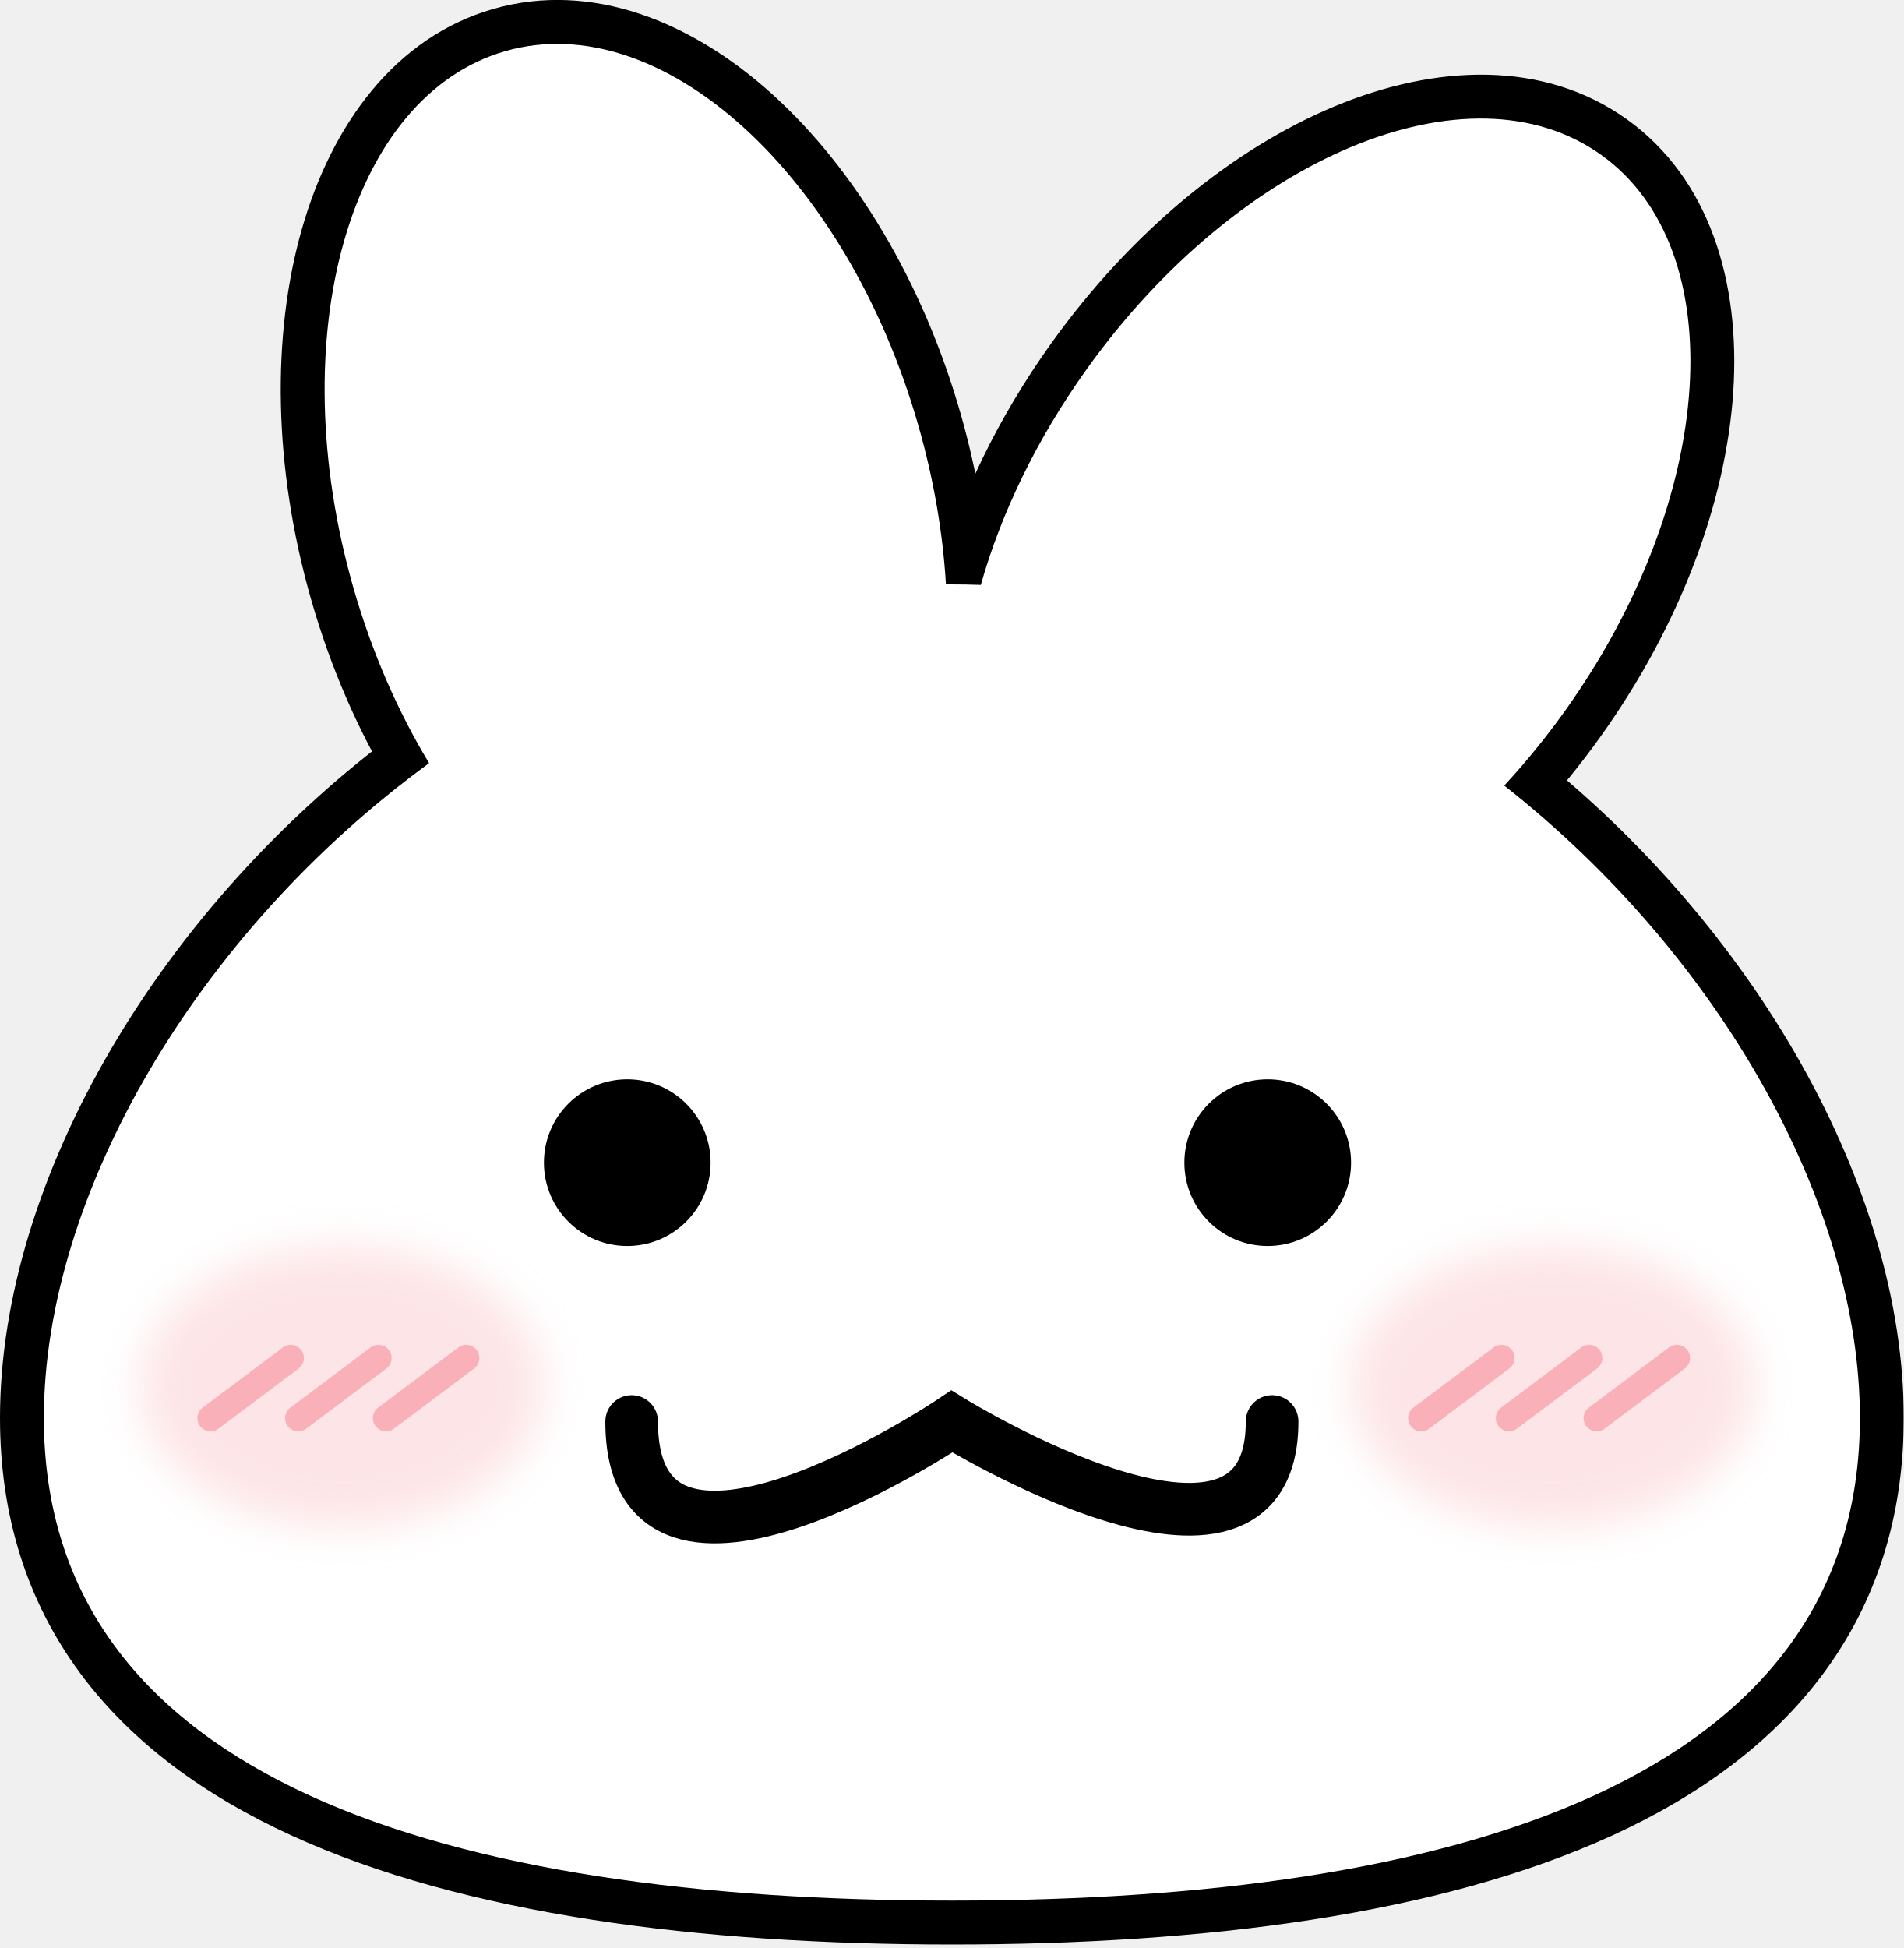
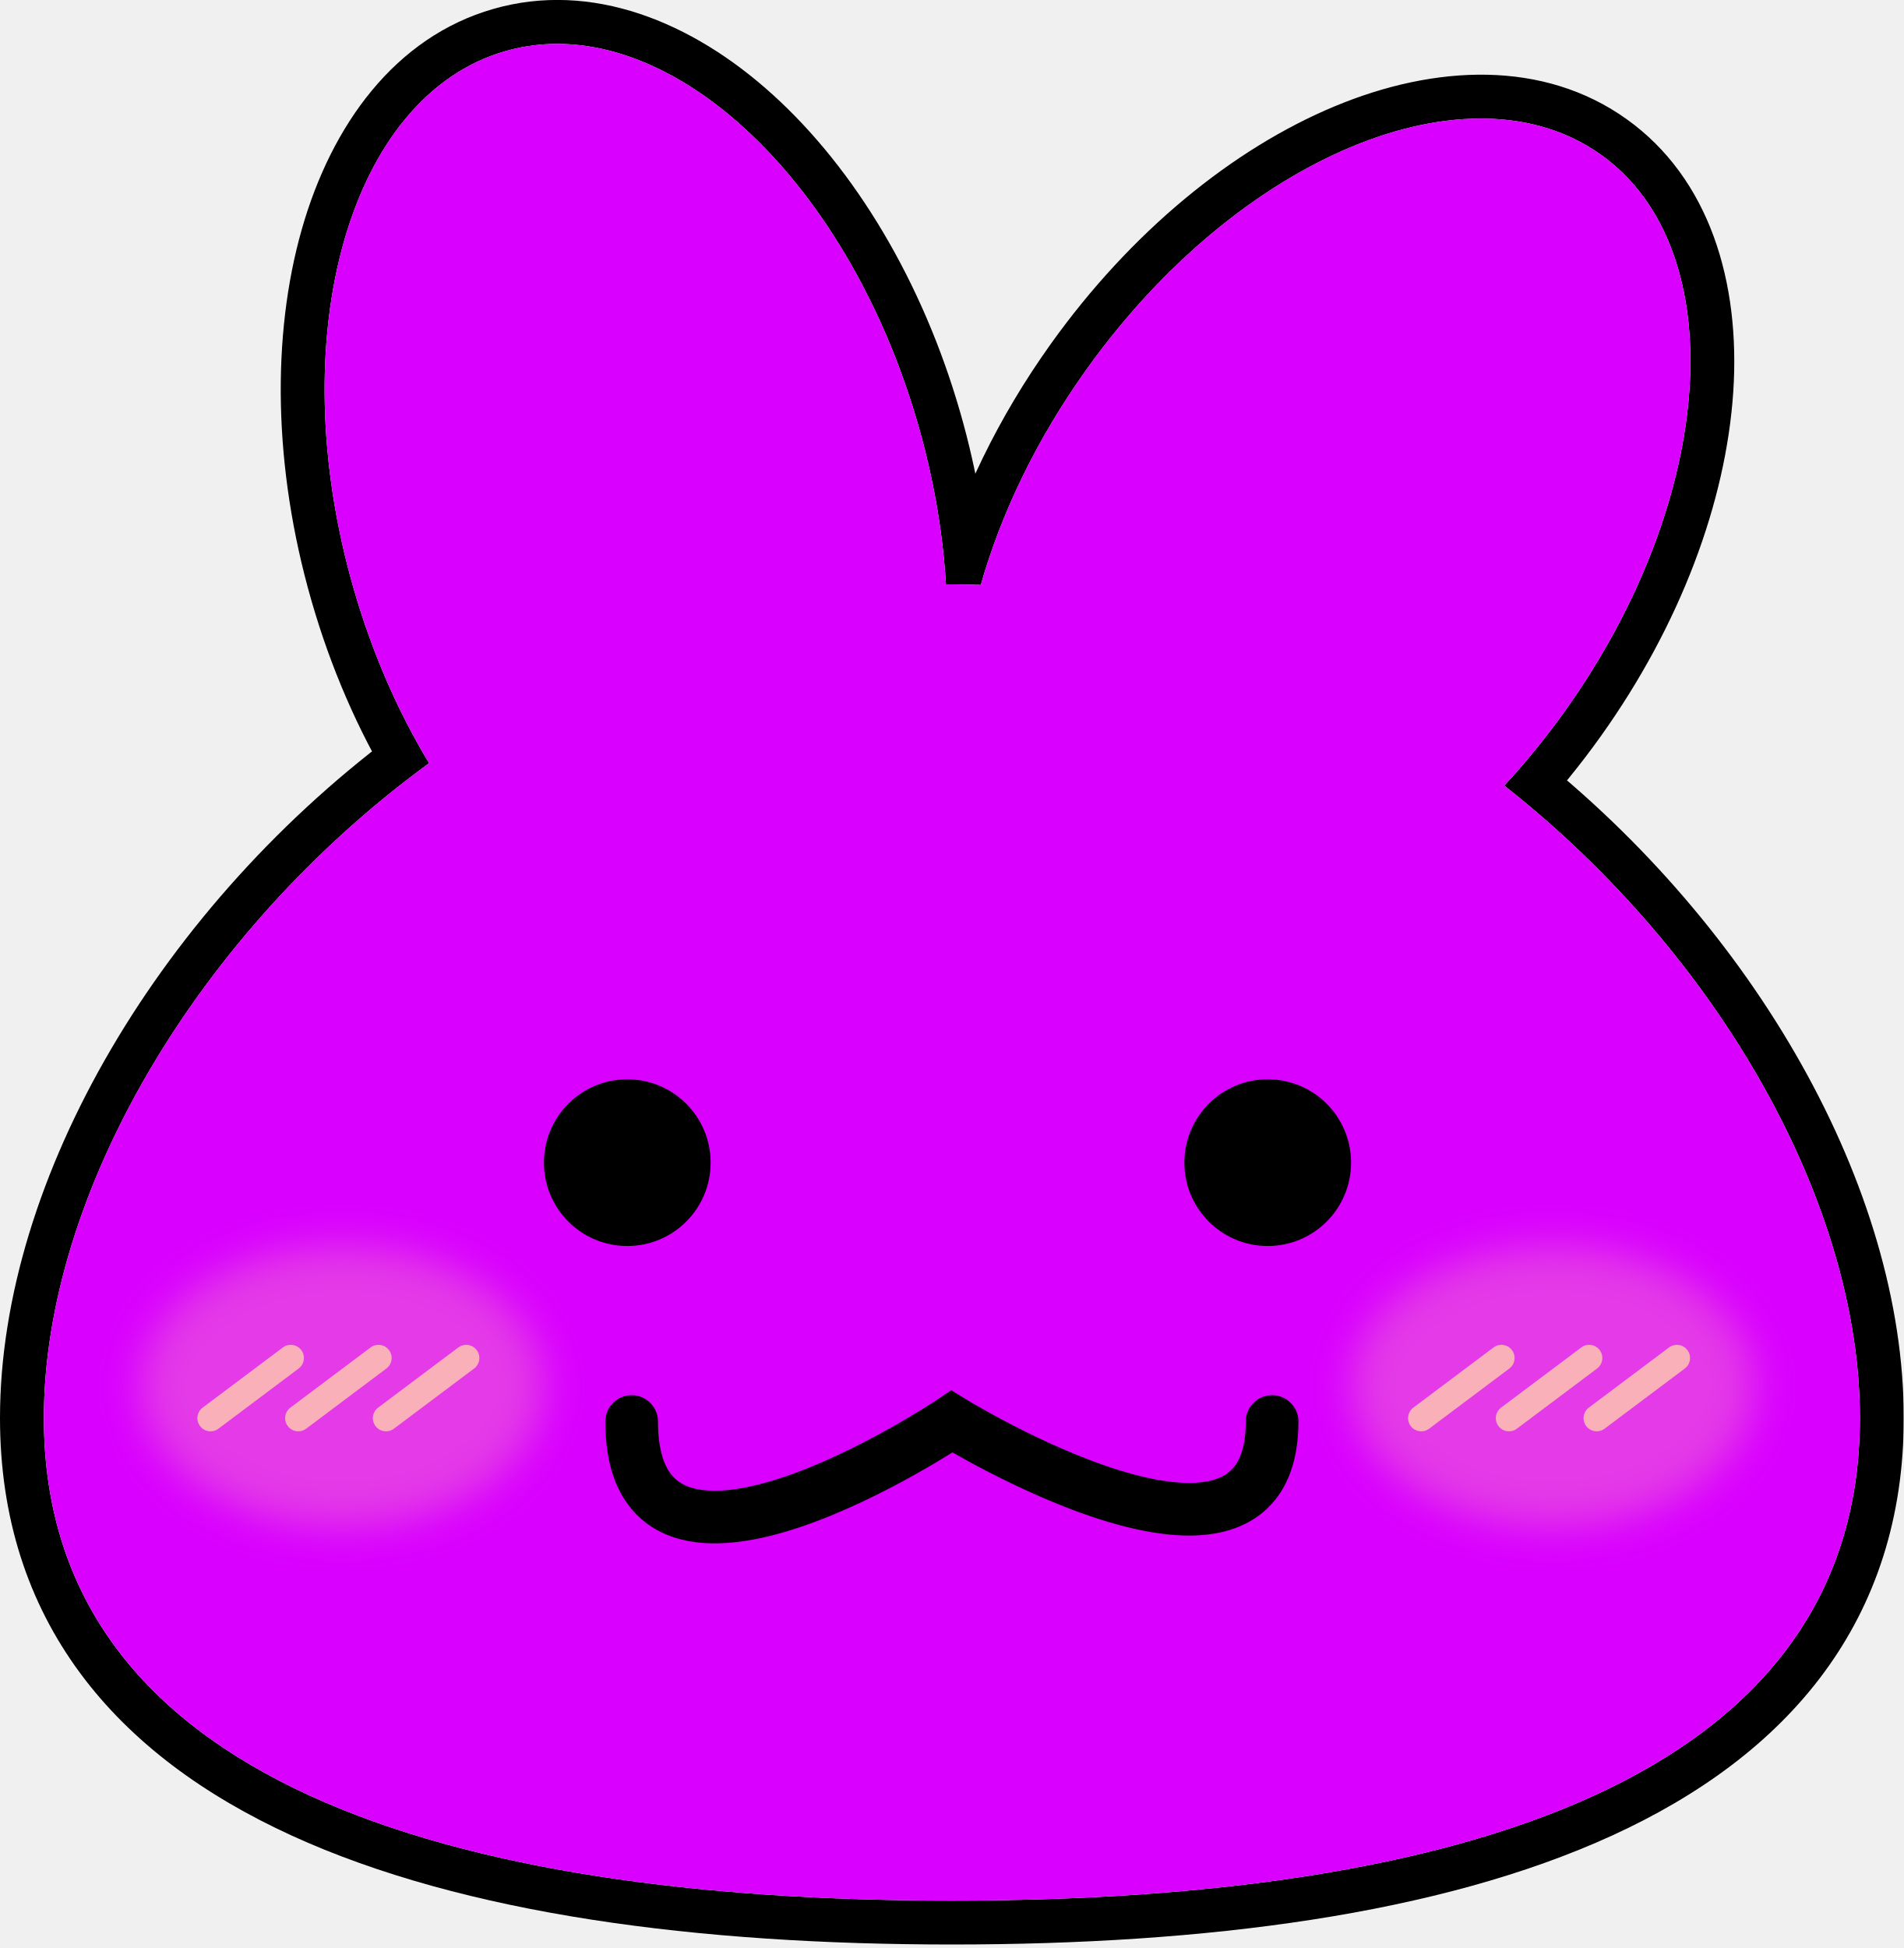
- <svg xmlns="http://www.w3.org/2000/svg" width="217" height="222" viewBox="0 0 217 222" fill="none">
+ <svg xmlns="http://www.w3.org/2000/svg" width="217" height="222" viewBox="0 0 217 222" fill="none" version="1.1" id="svg1735">
  <mask id="path-1-outside-1_2018_108" maskUnits="userSpaceOnUse" x="0" y="-1" width="217" height="223" fill="black">
-     <rect fill="white" y="-1" width="217" height="223" />
-     <path fill-rule="evenodd" clip-rule="evenodd" d="M107.823 66.603C107.475 60.772 106.448 54.673 104.685 48.514C96.476 19.843 75.402 0.729 57.615 5.821C39.828 10.914 32.064 38.285 40.273 66.957C42.389 74.347 45.36 81.102 48.908 86.972C22.348 106.361 5 136.256 5 161.6C5 203.022 51.339 216.6 108.5 216.6C165.661 216.6 212 203.022 212 161.6C212 137.345 196.11 108.92 171.462 89.527C173.873 86.924 176.184 84.096 178.355 81.059C195.699 56.797 197.557 28.407 182.506 17.647C167.455 6.888 141.194 17.833 123.85 42.094C118.131 50.094 114.096 58.542 111.795 66.66C110.701 66.62 109.603 66.6 108.5 66.6C108.274 66.6 108.048 66.601 107.823 66.603Z" />
+     <rect fill="white" y="-1" width="217" height="223" id="rect1692" />
+     <path fill-rule="evenodd" clip-rule="evenodd" d="M107.823 66.603C107.475 60.772 106.448 54.673 104.685 48.514C96.476 19.843 75.402 0.729 57.615 5.821C39.828 10.914 32.064 38.285 40.273 66.957C42.389 74.347 45.36 81.102 48.908 86.972C22.348 106.361 5 136.256 5 161.6C5 203.022 51.339 216.6 108.5 216.6C165.661 216.6 212 203.022 212 161.6C212 137.345 196.11 108.92 171.462 89.527C173.873 86.924 176.184 84.096 178.355 81.059C195.699 56.797 197.557 28.407 182.506 17.647C167.455 6.888 141.194 17.833 123.85 42.094C118.131 50.094 114.096 58.542 111.795 66.66C110.701 66.62 109.603 66.6 108.5 66.6C108.274 66.6 108.048 66.601 107.823 66.603Z" id="path1694" />
  </mask>
-   <path fill-rule="evenodd" clip-rule="evenodd" d="M107.823 66.603C107.475 60.772 106.448 54.673 104.685 48.514C96.476 19.843 75.402 0.729 57.615 5.821C39.828 10.914 32.064 38.285 40.273 66.957C42.389 74.347 45.36 81.102 48.908 86.972C22.348 106.361 5 136.256 5 161.6C5 203.022 51.339 216.6 108.5 216.6C165.661 216.6 212 203.022 212 161.6C212 137.345 196.11 108.92 171.462 89.527C173.873 86.924 176.184 84.096 178.355 81.059C195.699 56.797 197.557 28.407 182.506 17.647C167.455 6.888 141.194 17.833 123.85 42.094C118.131 50.094 114.096 58.542 111.795 66.66C110.701 66.62 109.603 66.6 108.5 66.6C108.274 66.6 108.048 66.601 107.823 66.603Z" fill="white" />
-   <path d="M104.685 48.514L99.878 49.891L99.878 49.891L104.685 48.514ZM107.823 66.603L102.832 66.901L103.115 71.638L107.86 71.603L107.823 66.603ZM57.615 5.821L56.239 1.015L57.615 5.821ZM40.273 66.957L45.08 65.58L45.08 65.58L40.273 66.957ZM48.908 86.972L51.857 91.01L55.559 88.307L53.187 84.385L48.908 86.972ZM171.462 89.527L167.794 86.129L164.111 90.105L168.37 93.456L171.462 89.527ZM178.355 81.059L174.287 78.151L174.287 78.151L178.355 81.059ZM182.506 17.647L185.414 13.58L185.414 13.58L182.506 17.647ZM123.85 42.094L119.782 39.187L119.782 39.187L123.85 42.094ZM111.795 66.66L111.615 71.656L115.536 71.798L116.606 68.023L111.795 66.66ZM99.878 49.891C101.543 55.706 102.506 61.444 102.832 66.901L112.814 66.305C112.443 60.101 111.354 53.641 109.492 47.138L99.878 49.891ZM58.992 10.628C65.612 8.733 73.593 11.145 81.383 18.21C89.107 25.216 95.988 36.305 99.878 49.891L109.492 47.138C105.173 32.052 97.413 19.249 88.101 10.803C78.855 2.417 67.405 -2.182 56.239 1.015L58.992 10.628ZM45.08 65.58C41.19 51.995 41.16 38.944 44.006 28.912C46.876 18.794 52.371 12.524 58.992 10.628L56.239 1.015C45.073 4.212 37.792 14.174 34.386 26.183C30.955 38.277 31.147 53.247 35.466 68.333L45.08 65.58ZM53.187 84.385C49.875 78.906 47.078 72.56 45.08 65.58L35.466 68.333C37.7 76.134 40.844 83.298 44.63 89.559L53.187 84.385ZM10 161.6C10 138.275 26.202 109.738 51.857 91.01L45.961 82.933C18.494 102.984 0 134.238 0 161.6H10ZM108.5 211.6C80.165 211.6 55.148 208.212 37.395 200.087C28.576 196.05 21.762 190.941 17.157 184.7C12.595 178.517 10 170.958 10 161.6H0C0 172.953 3.198 182.625 9.11 190.638C14.98 198.593 23.324 204.644 33.234 209.18C52.941 218.199 79.673 221.6 108.5 221.6V211.6ZM207 161.6C207 170.958 204.405 178.517 199.843 184.7C195.238 190.941 188.424 196.05 179.605 200.087C161.852 208.212 136.835 211.6 108.5 211.6V221.6C137.327 221.6 164.059 218.199 183.766 209.18C193.676 204.644 202.02 198.593 207.89 190.638C213.802 182.625 217 172.953 217 161.6H207ZM168.37 93.456C192.181 112.191 207 139.292 207 161.6H217C217 135.398 200.039 105.65 174.554 85.597L168.37 93.456ZM174.287 78.151C172.238 81.018 170.061 83.682 167.794 86.129L175.131 92.924C177.686 90.166 180.13 87.174 182.422 83.967L174.287 78.151ZM179.599 21.715C185.201 25.72 188.276 33.469 187.589 43.963C186.908 54.369 182.505 66.655 174.287 78.151L182.422 83.967C191.548 71.201 196.747 57.161 197.568 44.617C198.384 32.16 194.863 20.335 185.414 13.58L179.599 21.715ZM127.917 45.002C136.136 33.506 146.336 25.365 155.961 21.353C165.669 17.307 173.996 17.71 179.599 21.715L185.414 13.58C175.965 6.825 163.637 7.321 152.114 12.123C140.51 16.959 128.908 26.421 119.782 39.187L127.917 45.002ZM116.606 68.023C118.74 60.492 122.513 52.562 127.917 45.002L119.782 39.187C113.749 47.626 109.452 56.593 106.985 65.296L116.606 68.023ZM108.5 71.6C109.542 71.6 110.581 71.619 111.615 71.656L111.975 61.663C110.821 61.621 109.663 61.6 108.5 61.6V71.6ZM107.86 71.603C108.073 71.601 108.286 71.6 108.5 71.6V61.6C108.262 61.6 108.024 61.601 107.786 61.603L107.86 71.603Z" fill="black" mask="url(#path-1-outside-1_2018_108)" />
-   <circle cx="71.5" cy="132.5" r="9.5" fill="black" />
-   <circle cx="144.5" cy="132.5" r="9.5" fill="black" />
-   <path d="M72 162C72 186.5 108.5 162 108.5 162C108.5 162 145 184.5 145 162" stroke="black" stroke-width="6" stroke-linecap="round" />
-   <g filter="url(#filter0_f_2018_108)">
-     <ellipse cx="39" cy="158" rx="23" ry="16" fill="#F9B0B8" fill-opacity="0.33" />
+   <path d="M104.685 48.514L99.878 49.891L99.878 49.891L104.685 48.514ZM107.823 66.603L102.832 66.901L103.115 71.638L107.86 71.603L107.823 66.603ZM57.615 5.821L56.239 1.015L57.615 5.821ZM40.273 66.957L45.08 65.58L45.08 65.58L40.273 66.957ZM48.908 86.972L51.857 91.01L55.559 88.307L53.187 84.385L48.908 86.972ZM171.462 89.527L167.794 86.129L164.111 90.105L168.37 93.456L171.462 89.527ZM178.355 81.059L174.287 78.151L174.287 78.151L178.355 81.059ZM182.506 17.647L185.414 13.58L185.414 13.58L182.506 17.647ZM123.85 42.094L119.782 39.187L119.782 39.187L123.85 42.094ZM111.795 66.66L111.615 71.656L115.536 71.798L116.606 68.023L111.795 66.66ZM99.878 49.891C101.543 55.706 102.506 61.444 102.832 66.901L112.814 66.305C112.443 60.101 111.354 53.641 109.492 47.138L99.878 49.891ZM58.992 10.628C65.612 8.733 73.593 11.145 81.383 18.21C89.107 25.216 95.988 36.305 99.878 49.891L109.492 47.138C105.173 32.052 97.413 19.249 88.101 10.803C78.855 2.417 67.405 -2.182 56.239 1.015L58.992 10.628ZM45.08 65.58C41.19 51.995 41.16 38.944 44.006 28.912C46.876 18.794 52.371 12.524 58.992 10.628L56.239 1.015C45.073 4.212 37.792 14.174 34.386 26.183C30.955 38.277 31.147 53.247 35.466 68.333L45.08 65.58ZM53.187 84.385C49.875 78.906 47.078 72.56 45.08 65.58L35.466 68.333C37.7 76.134 40.844 83.298 44.63 89.559L53.187 84.385ZM10 161.6C10 138.275 26.202 109.738 51.857 91.01L45.961 82.933C18.494 102.984 0 134.238 0 161.6H10ZM108.5 211.6C80.165 211.6 55.148 208.212 37.395 200.087C28.576 196.05 21.762 190.941 17.157 184.7C12.595 178.517 10 170.958 10 161.6H0C0 172.953 3.198 182.625 9.11 190.638C14.98 198.593 23.324 204.644 33.234 209.18C52.941 218.199 79.673 221.6 108.5 221.6V211.6ZM207 161.6C207 170.958 204.405 178.517 199.843 184.7C195.238 190.941 188.424 196.05 179.605 200.087C161.852 208.212 136.835 211.6 108.5 211.6V221.6C137.327 221.6 164.059 218.199 183.766 209.18C193.676 204.644 202.02 198.593 207.89 190.638C213.802 182.625 217 172.953 217 161.6H207ZM168.37 93.456C192.181 112.191 207 139.292 207 161.6H217C217 135.398 200.039 105.65 174.554 85.597L168.37 93.456ZM174.287 78.151C172.238 81.018 170.061 83.682 167.794 86.129L175.131 92.924C177.686 90.166 180.13 87.174 182.422 83.967L174.287 78.151ZM179.599 21.715C185.201 25.72 188.276 33.469 187.589 43.963C186.908 54.369 182.505 66.655 174.287 78.151L182.422 83.967C191.548 71.201 196.747 57.161 197.568 44.617C198.384 32.16 194.863 20.335 185.414 13.58L179.599 21.715ZM127.917 45.002C136.136 33.506 146.336 25.365 155.961 21.353C165.669 17.307 173.996 17.71 179.599 21.715L185.414 13.58C175.965 6.825 163.637 7.321 152.114 12.123C140.51 16.959 128.908 26.421 119.782 39.187L127.917 45.002ZM116.606 68.023C118.74 60.492 122.513 52.562 127.917 45.002L119.782 39.187C113.749 47.626 109.452 56.593 106.985 65.296L116.606 68.023ZM108.5 71.6C109.542 71.6 110.581 71.619 111.615 71.656L111.975 61.663C110.821 61.621 109.663 61.6 108.5 61.6V71.6ZM107.86 71.603C108.073 71.601 108.286 71.6 108.5 71.6V61.6C108.262 61.6 108.024 61.601 107.786 61.603L107.86 71.603Z" fill="black" mask="url(#path-1-outside-1_2018_108)" id="path1699" />
+   <path fill-rule="evenodd" clip-rule="evenodd" d="M107.823 66.603C107.475 60.772 106.448 54.673 104.685 48.514C96.476 19.843 75.402 0.729 57.615 5.821C39.828 10.914 32.064 38.285 40.273 66.957C42.389 74.347 45.36 81.102 48.908 86.972C22.348 106.361 5 136.256 5 161.6C5 203.022 51.339 216.6 108.5 216.6C165.661 216.6 212 203.022 212 161.6C212 137.345 196.11 108.92 171.462 89.527C173.873 86.924 176.184 84.096 178.355 81.059C195.699 56.797 197.557 28.407 182.506 17.647C167.455 6.888 141.194 17.833 123.85 42.094C118.131 50.094 114.096 58.542 111.795 66.66C110.701 66.62 109.603 66.6 108.5 66.6C108.274 66.6 108.048 66.601 107.823 66.603Z" fill="white" id="path1697" style="fill:#d900ff;fill-opacity:1" />
+   <circle cx="71.5" cy="132.5" r="9.5" fill="black" id="circle1701" />
+   <circle cx="144.5" cy="132.5" r="9.5" fill="black" id="circle1703" />
+   <path d="M72 162C72 186.5 108.5 162 108.5 162C108.5 162 145 184.5 145 162" stroke="black" stroke-width="6" stroke-linecap="round" id="path1705" />
+   <g filter="url(#filter0_f_2018_108)" id="g1709">
+     <ellipse cx="39" cy="158" rx="23" ry="16" fill="#F9B0B8" fill-opacity="0.33" id="ellipse1707" />
  </g>
-   <path d="M24 161.618L33.141 154.762M44 161.618L53.141 154.762M34 161.618L43.141 154.762" stroke="#F9B0B8" stroke-width="3" stroke-linecap="round" />
-   <g filter="url(#filter1_f_2018_108)">
-     <ellipse cx="177" cy="158" rx="23" ry="16" fill="#F9B0B8" fill-opacity="0.33" />
+   <path d="M24 161.618L33.141 154.762M44 161.618L53.141 154.762M34 161.618L43.141 154.762" stroke="#F9B0B8" stroke-width="3" stroke-linecap="round" id="path1711" />
+   <g filter="url(#filter1_f_2018_108)" id="g1715">
+     <ellipse cx="177" cy="158" rx="23" ry="16" fill="#F9B0B8" fill-opacity="0.33" id="ellipse1713" />
  </g>
-   <path d="M162 161.618L171.141 154.762M182 161.618L191.141 154.762M172 161.618L181.141 154.762" stroke="#F9B0B8" stroke-width="3" stroke-linecap="round" />
-   <defs>
+   <path d="M162 161.618L171.141 154.762M182 161.618L191.141 154.762M172 161.618L181.141 154.762" stroke="#F9B0B8" stroke-width="3" stroke-linecap="round" id="path1717" />
+   <defs id="defs1733">
    <filter id="filter0_f_2018_108" x="11.4" y="137.4" width="55.2" height="41.2" filterUnits="userSpaceOnUse" color-interpolation-filters="sRGB">
-       <feFlood flood-opacity="0" result="BackgroundImageFix" />
-       <feBlend mode="normal" in="SourceGraphic" in2="BackgroundImageFix" result="shape" />
-       <feGaussianBlur stdDeviation="2.3" result="effect1_foregroundBlur_2018_108" />
+       <feFlood flood-opacity="0" result="BackgroundImageFix" id="feFlood1719" />
+       <feBlend mode="normal" in="SourceGraphic" in2="BackgroundImageFix" result="shape" id="feBlend1721" />
+       <feGaussianBlur stdDeviation="2.3" result="effect1_foregroundBlur_2018_108" id="feGaussianBlur1723" />
    </filter>
    <filter id="filter1_f_2018_108" x="149.4" y="137.4" width="55.2" height="41.2" filterUnits="userSpaceOnUse" color-interpolation-filters="sRGB">
-       <feFlood flood-opacity="0" result="BackgroundImageFix" />
-       <feBlend mode="normal" in="SourceGraphic" in2="BackgroundImageFix" result="shape" />
-       <feGaussianBlur stdDeviation="2.3" result="effect1_foregroundBlur_2018_108" />
+       <feFlood flood-opacity="0" result="BackgroundImageFix" id="feFlood1726" />
+       <feBlend mode="normal" in="SourceGraphic" in2="BackgroundImageFix" result="shape" id="feBlend1728" />
+       <feGaussianBlur stdDeviation="2.3" result="effect1_foregroundBlur_2018_108" id="feGaussianBlur1730" />
    </filter>
  </defs>
</svg>
